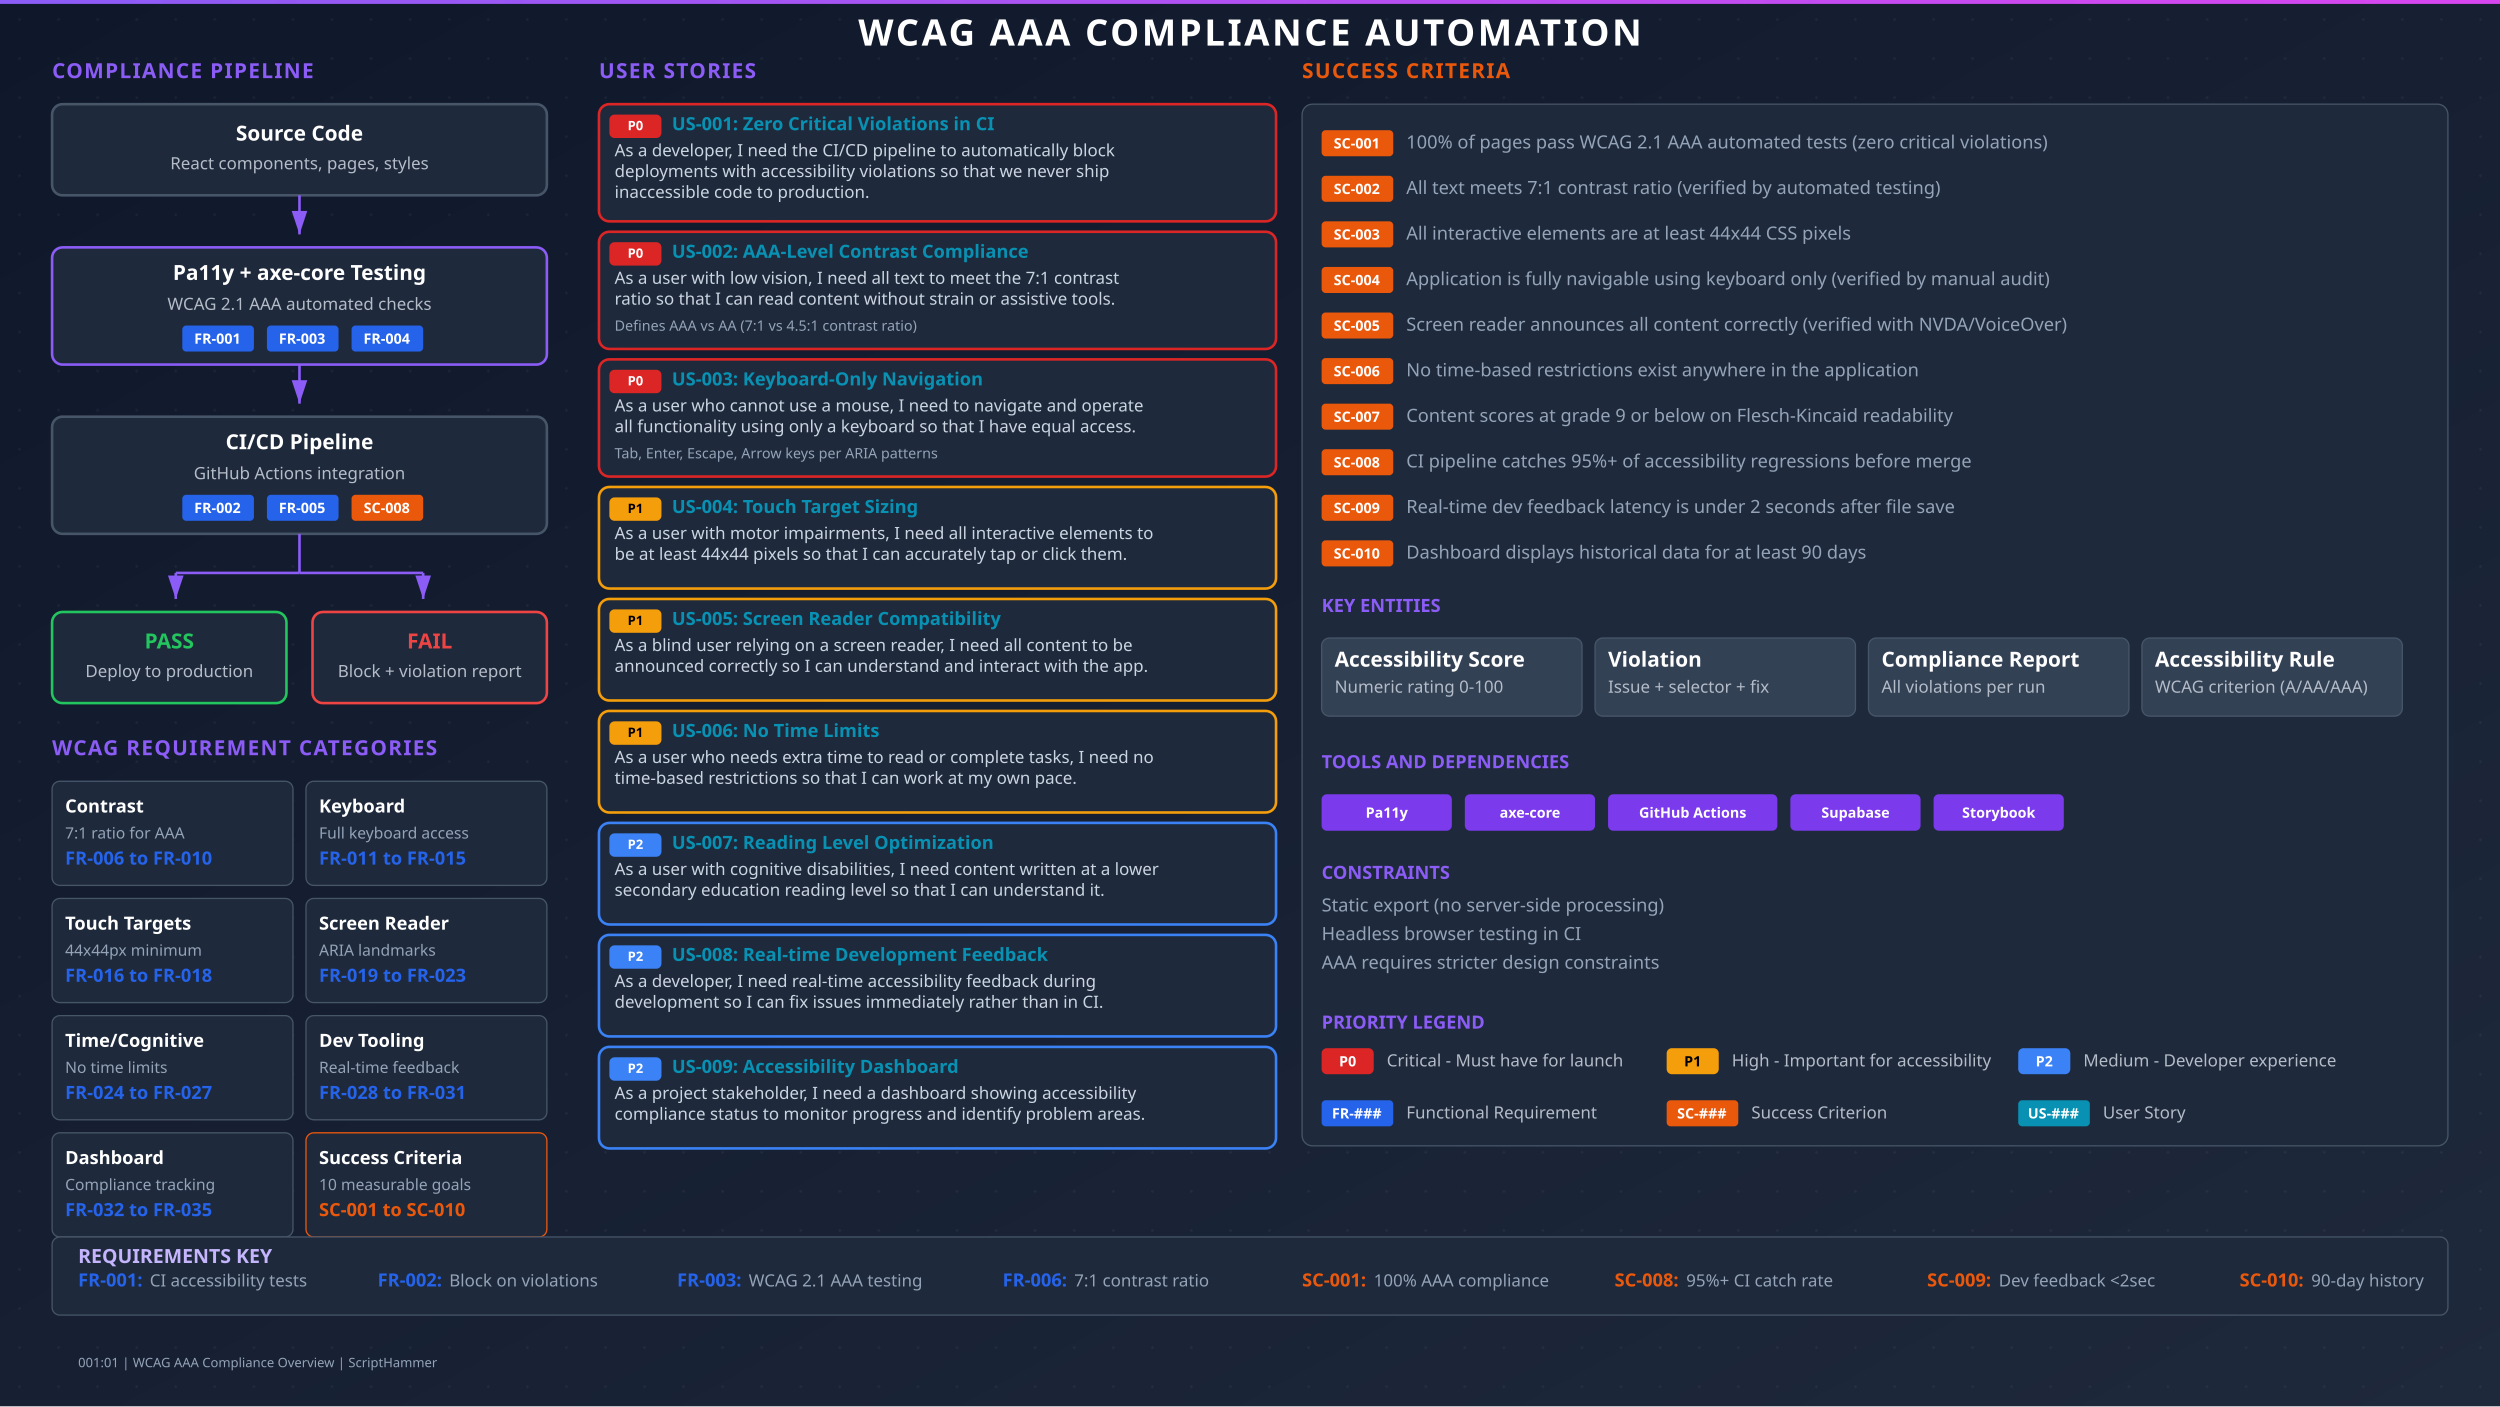
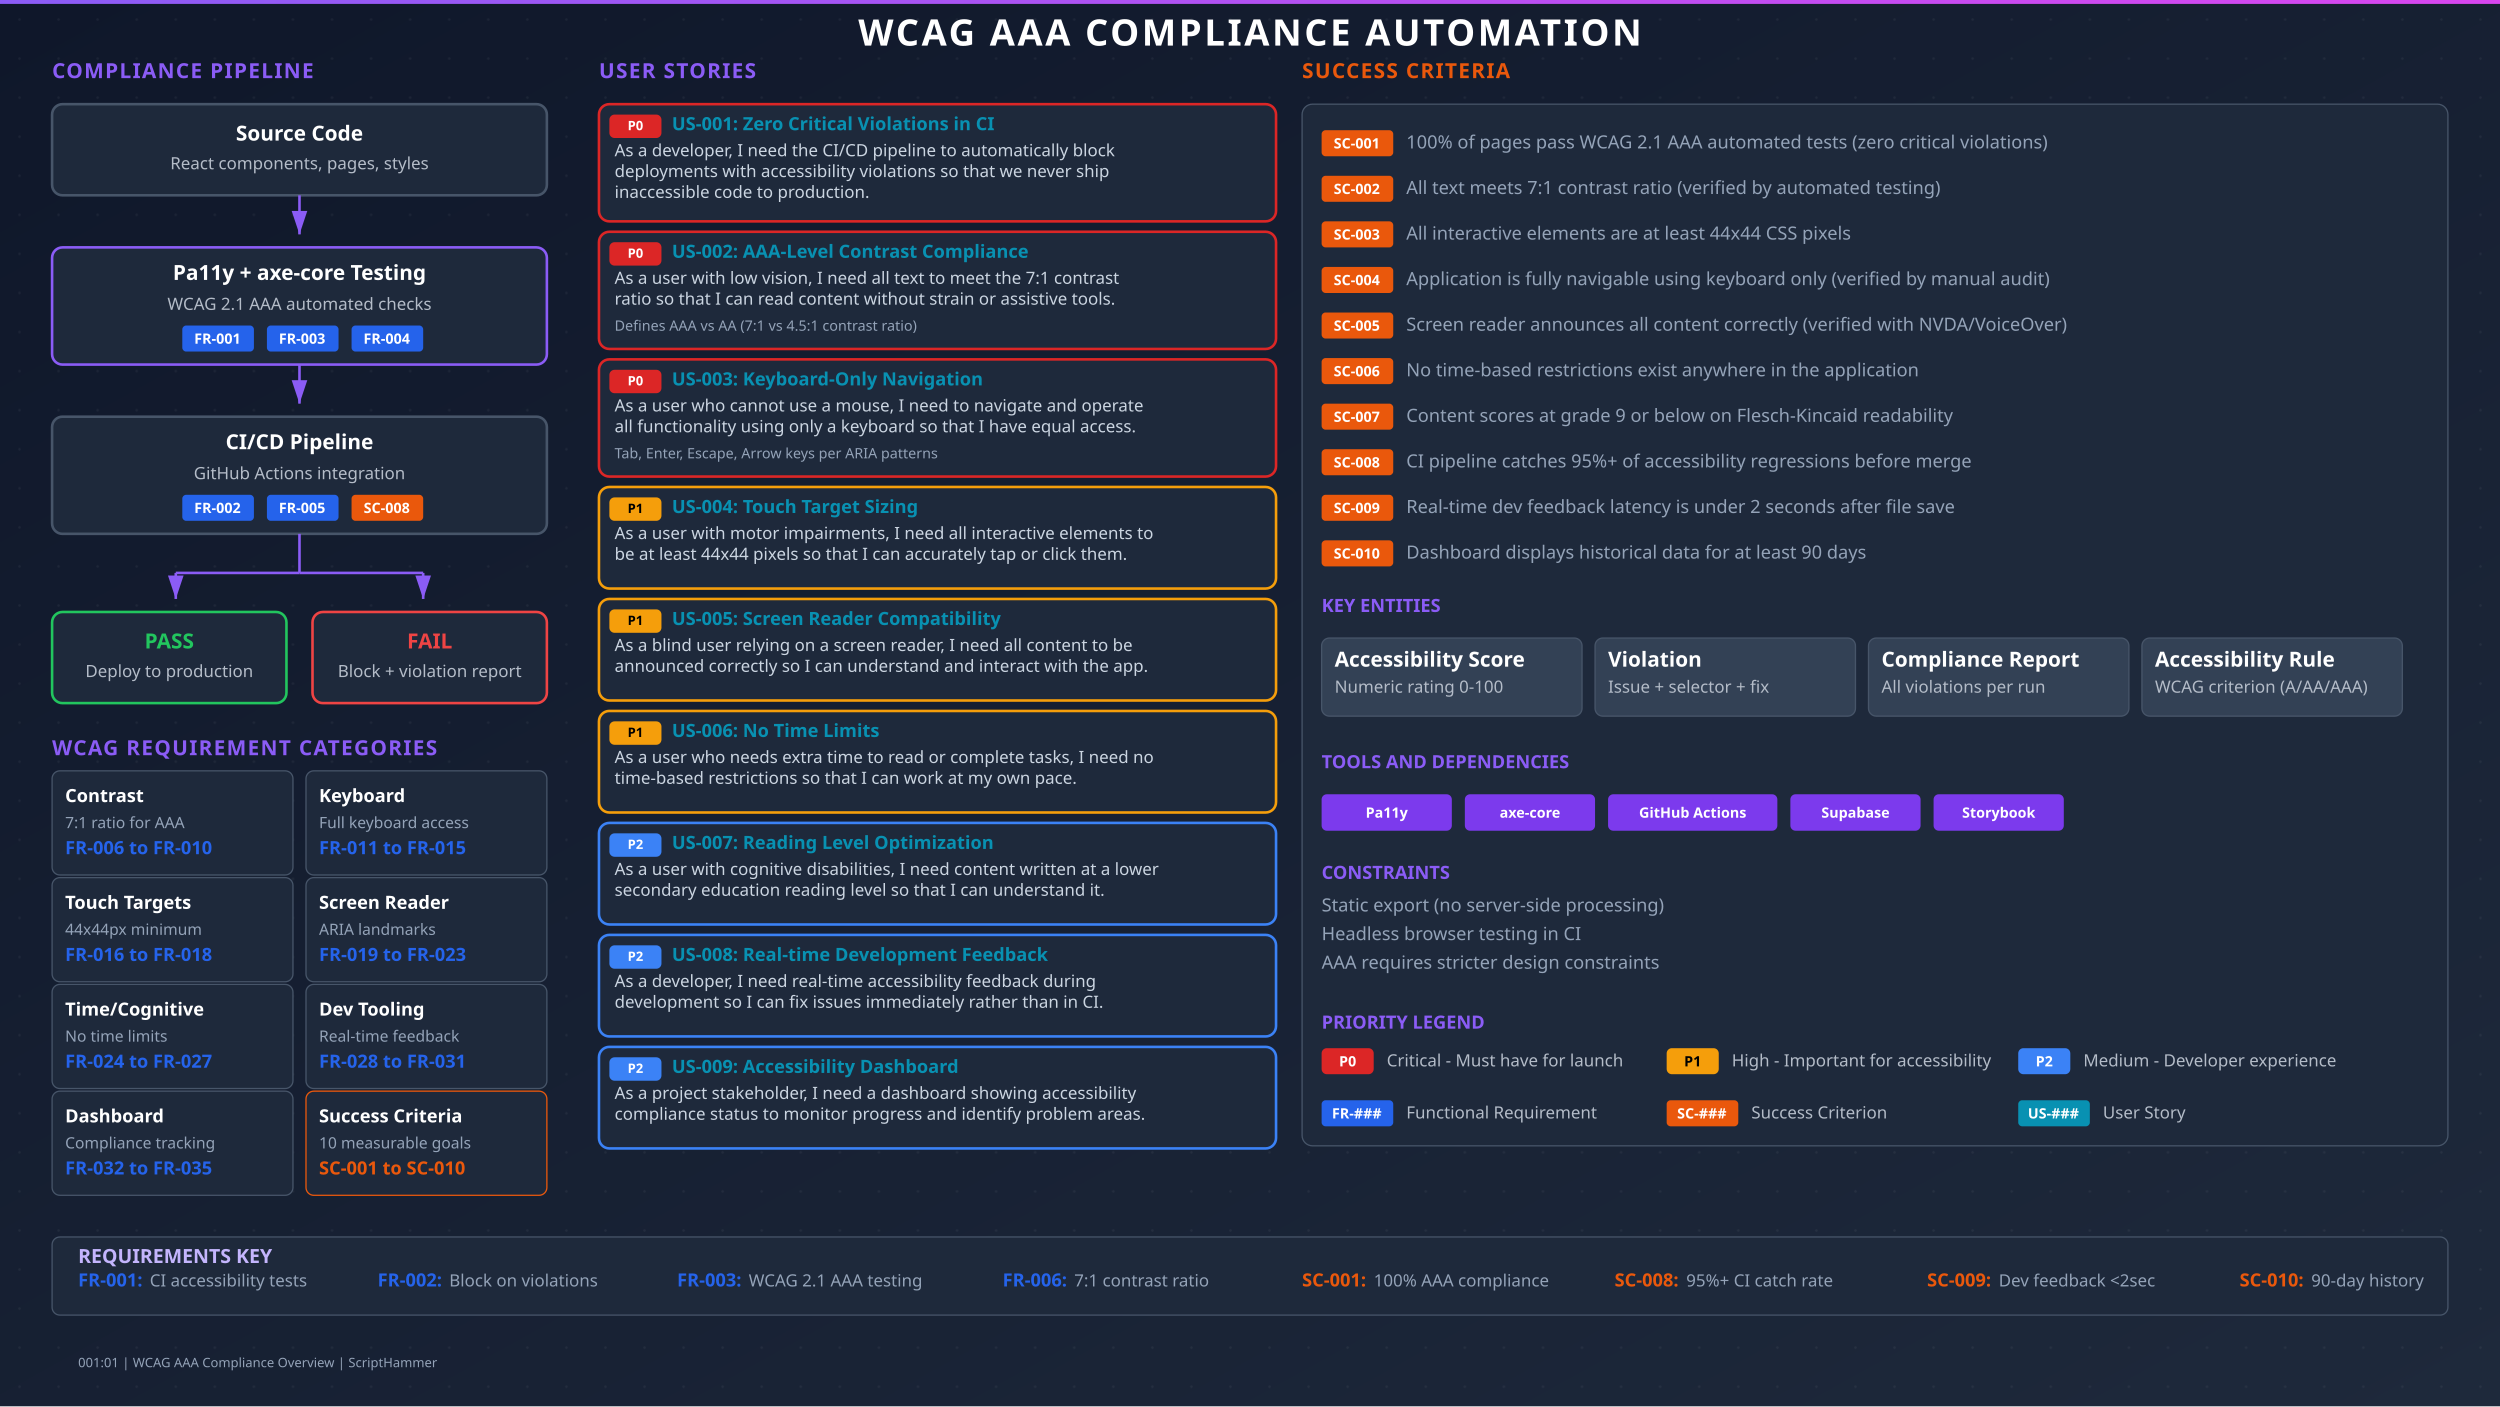
<svg xmlns="http://www.w3.org/2000/svg" viewBox="0 0 1920 1080" width="1920" height="1080">
  <defs>
    <linearGradient id="bgGrad" x1="0%" y1="0%" x2="100%" y2="100%">
      <stop offset="0%" style="stop-color:#0f172a" />
      <stop offset="100%" style="stop-color:#1e293b" />
    </linearGradient>
    <linearGradient id="accentGrad" x1="0%" y1="0%" x2="100%" y2="0%">
      <stop offset="0%" style="stop-color:#8b5cf6" />
      <stop offset="100%" style="stop-color:#d946ef" />
    </linearGradient>
    <marker id="arrow" markerWidth="10" markerHeight="10" refX="9" refY="3" orient="auto" markerUnits="strokeWidth">
      <path d="M0,0 L0,6 L9,3 z" fill="#8b5cf6" />
    </marker>
    <style>
      /* Typography - Dark Theme v4 LARGER - AAA compliant */
      .heading-lg { fill: #ffffff; font-family: system-ui, sans-serif; font-size: 28px; font-weight: bold; }
      .heading { fill: #ffffff; font-family: system-ui, sans-serif; font-size: 20px; font-weight: bold; }
      .heading-sm { fill: #ffffff; font-family: system-ui, sans-serif; font-size: 16px; font-weight: bold; }
      .text-md { fill: #cbd5e1; font-family: system-ui, sans-serif; font-size: 16px; }
      .text-sm { fill: #94a3b8; font-family: system-ui, sans-serif; font-size: 14px; }
      .text-muted { fill: #b4bcc8; font-family: system-ui, sans-serif; font-size: 13px; }
      .annotation { fill: #c4b5fd; font-family: system-ui, sans-serif; font-size: 14px; font-weight: bold; }
      /* Section labels */
      .section-label { fill: #8b5cf6; font-family: system-ui, sans-serif; font-size: 16px; font-weight: bold; letter-spacing: 1px; }
      /* Requirements Legend styles (dark theme) */
      .legend-header { fill: #c4b5fd; font-family: system-ui, sans-serif; font-size: 15px; font-weight: bold; }
      .legend-text { fill: #94a3b8; font-family: system-ui, sans-serif; font-size: 13px; }
      /* Tag styling - colorblind-friendly */
      .tag-base { font-family: system-ui, sans-serif; font-size: 14px; font-weight: bold; }
      .fr-tag { fill: #2563eb; }
      .sc-tag { fill: #ea580c; }
      .us-tag { fill: #0891b2; }
      /* User story card styling */
      .us-narrative { fill: #cbd5e1; font-family: system-ui, sans-serif; font-size: 13px; }
      .us-acceptance { fill: #94a3b8; font-family: system-ui, sans-serif; font-size: 11px; }
      /* Badge text */
      .badge { fill: #ffffff; font-family: system-ui, sans-serif; font-size: 11px; font-weight: bold; }
      /* Category card */
      .cat-title { fill: #ffffff; font-family: system-ui, sans-serif; font-size: 14px; font-weight: bold; }
      .cat-desc { fill: #94a3b8; font-family: system-ui, sans-serif; font-size: 12px; }
    </style>
  </defs>
  <rect width="1920" height="1080" fill="url(#bgGrad)" />
  <g opacity="0.05">
    <pattern id="dots" width="30" height="30" patternUnits="userSpaceOnUse">
      <circle cx="15" cy="15" r="1" fill="#fff" />
    </pattern>
    <rect width="1920" height="1080" fill="url(#dots)" />
  </g>
  <rect x="0" y="0" width="1920" height="3" fill="url(#accentGrad)" />
  <text x="960" y="35" text-anchor="middle" class="heading-lg" letter-spacing="2">WCAG AAA COMPLIANCE AUTOMATION</text>
  <g id="pipeline-section" transform="translate(40, 60)">
    <text x="0" y="0" class="section-label">COMPLIANCE PIPELINE</text>
    <g transform="translate(0, 20)">
      <rect width="380" height="70" rx="8" fill="#1e293b" stroke="#475569" stroke-width="2" />
      <text x="190" y="28" text-anchor="middle" class="heading-sm">Source Code</text>
      <text x="190" y="50" text-anchor="middle" class="text-muted">React components, pages, styles</text>
    </g>
    <line x1="190" y1="90" x2="190" y2="120" stroke="#8b5cf6" stroke-width="2" marker-end="url(#arrow)" />
    <g transform="translate(0, 130)">
      <rect width="380" height="90" rx="8" fill="#1e293b" stroke="#8b5cf6" stroke-width="2" />
      <text x="190" y="25" text-anchor="middle" class="heading-sm">Pa11y + axe-core Testing</text>
      <text x="190" y="48" text-anchor="middle" class="text-muted">WCAG 2.1 AAA automated checks</text>
      <a href="https://github.com/TortoiseWolfe/ScriptHammer/blob/main/features/foundation/001-wcag-aa-compliance/spec.md#functional-requirements" target="_blank">
        <g transform="translate(100, 60)">
          <rect width="55" height="20" rx="3" fill="#2563eb" />
          <text x="27" y="14" text-anchor="middle" class="badge">FR-001</text>
        </g>
      </a>
      <a href="https://github.com/TortoiseWolfe/ScriptHammer/blob/main/features/foundation/001-wcag-aa-compliance/spec.md#functional-requirements" target="_blank">
        <g transform="translate(165, 60)">
          <rect width="55" height="20" rx="3" fill="#2563eb" />
          <text x="27" y="14" text-anchor="middle" class="badge">FR-003</text>
        </g>
      </a>
      <a href="https://github.com/TortoiseWolfe/ScriptHammer/blob/main/features/foundation/001-wcag-aa-compliance/spec.md#functional-requirements" target="_blank">
        <g transform="translate(230, 60)">
          <rect width="55" height="20" rx="3" fill="#2563eb" />
          <text x="27" y="14" text-anchor="middle" class="badge">FR-004</text>
        </g>
      </a>
    </g>
    <line x1="190" y1="220" x2="190" y2="250" stroke="#8b5cf6" stroke-width="2" marker-end="url(#arrow)" />
    <g transform="translate(0, 260)">
      <rect width="380" height="90" rx="8" fill="#1e293b" stroke="#475569" stroke-width="2" />
      <text x="190" y="25" text-anchor="middle" class="heading-sm">CI/CD Pipeline</text>
      <text x="190" y="48" text-anchor="middle" class="text-muted">GitHub Actions integration</text>
      <a href="https://github.com/TortoiseWolfe/ScriptHammer/blob/main/features/foundation/001-wcag-aa-compliance/spec.md#functional-requirements" target="_blank">
        <g transform="translate(100, 60)">
          <rect width="55" height="20" rx="3" fill="#2563eb" />
          <text x="27" y="14" text-anchor="middle" class="badge">FR-002</text>
        </g>
      </a>
      <a href="https://github.com/TortoiseWolfe/ScriptHammer/blob/main/features/foundation/001-wcag-aa-compliance/spec.md#functional-requirements" target="_blank">
        <g transform="translate(165, 60)">
          <rect width="55" height="20" rx="3" fill="#2563eb" />
          <text x="27" y="14" text-anchor="middle" class="badge">FR-005</text>
        </g>
      </a>
      <a href="https://github.com/TortoiseWolfe/ScriptHammer/blob/main/features/foundation/001-wcag-aa-compliance/spec.md#success-criteria-mandatory" target="_blank">
        <g transform="translate(230, 60)">
          <rect width="55" height="20" rx="3" fill="#ea580c" />
          <text x="27" y="14" text-anchor="middle" class="badge">SC-008</text>
        </g>
      </a>
    </g>
    <line x1="190" y1="350" x2="190" y2="380" stroke="#8b5cf6" stroke-width="2" />
    <line x1="190" y1="380" x2="95" y2="380" stroke="#8b5cf6" stroke-width="2" />
    <line x1="190" y1="380" x2="285" y2="380" stroke="#8b5cf6" stroke-width="2" />
    <line x1="95" y1="380" x2="95" y2="400" stroke="#8b5cf6" stroke-width="2" marker-end="url(#arrow)" />
    <line x1="285" y1="380" x2="285" y2="400" stroke="#8b5cf6" stroke-width="2" marker-end="url(#arrow)" />
    <g transform="translate(0, 410)">
      <rect width="180" height="70" rx="8" fill="#1e293b" stroke="#22c55e" stroke-width="2" />
      <text x="90" y="28" text-anchor="middle" fill="#22c55e" font-family="system-ui, sans-serif" font-size="16px" font-weight="bold">PASS</text>
      <text x="90" y="50" text-anchor="middle" class="text-muted">Deploy to production</text>
    </g>
    <g transform="translate(200, 410)">
      <rect width="180" height="70" rx="8" fill="#1e293b" stroke="#ef4444" stroke-width="2" />
      <text x="90" y="28" text-anchor="middle" fill="#ef4444" font-family="system-ui, sans-serif" font-size="16px" font-weight="bold">FAIL</text>
      <text x="90" y="50" text-anchor="middle" class="text-muted">Block + violation report</text>
    </g>
  </g>
  <g id="categories-section" transform="translate(40, 580)">
    <text x="0" y="0" class="section-label">WCAG REQUIREMENT CATEGORIES</text>
    <a href="https://github.com/TortoiseWolfe/ScriptHammer/blob/main/features/foundation/001-wcag-aa-compliance/spec.md#functional-requirements" target="_blank">
-       <g transform="translate(0, 20)">
+       <g transform="translate(0, 12)">
        <rect width="185" height="80" rx="6" fill="#1e293b" stroke="#475569" />
        <text x="10" y="24" class="cat-title">Contrast</text>
        <text x="10" y="44" class="cat-desc">7:1 ratio for AAA</text>
        <text x="10" y="64" class="tag-base fr-tag" font-size="12">FR-006 to FR-010</text>
      </g>
    </a>
    <a href="https://github.com/TortoiseWolfe/ScriptHammer/blob/main/features/foundation/001-wcag-aa-compliance/spec.md#functional-requirements" target="_blank">
-       <g transform="translate(195, 20)">
+       <g transform="translate(195, 12)">
        <rect width="185" height="80" rx="6" fill="#1e293b" stroke="#475569" />
        <text x="10" y="24" class="cat-title">Keyboard</text>
        <text x="10" y="44" class="cat-desc">Full keyboard access</text>
        <text x="10" y="64" class="tag-base fr-tag" font-size="12">FR-011 to FR-015</text>
      </g>
    </a>
    <a href="https://github.com/TortoiseWolfe/ScriptHammer/blob/main/features/foundation/001-wcag-aa-compliance/spec.md#functional-requirements" target="_blank">
-       <g transform="translate(0, 110)">
+       <g transform="translate(0, 94)">
        <rect width="185" height="80" rx="6" fill="#1e293b" stroke="#475569" />
        <text x="10" y="24" class="cat-title">Touch Targets</text>
        <text x="10" y="44" class="cat-desc">44x44px minimum</text>
        <text x="10" y="64" class="tag-base fr-tag" font-size="12">FR-016 to FR-018</text>
      </g>
    </a>
    <a href="https://github.com/TortoiseWolfe/ScriptHammer/blob/main/features/foundation/001-wcag-aa-compliance/spec.md#functional-requirements" target="_blank">
-       <g transform="translate(195, 110)">
+       <g transform="translate(195, 94)">
        <rect width="185" height="80" rx="6" fill="#1e293b" stroke="#475569" />
        <text x="10" y="24" class="cat-title">Screen Reader</text>
        <text x="10" y="44" class="cat-desc">ARIA landmarks</text>
        <text x="10" y="64" class="tag-base fr-tag" font-size="12">FR-019 to FR-023</text>
      </g>
    </a>
    <a href="https://github.com/TortoiseWolfe/ScriptHammer/blob/main/features/foundation/001-wcag-aa-compliance/spec.md#functional-requirements" target="_blank">
-       <g transform="translate(0, 200)">
+       <g transform="translate(0, 176)">
        <rect width="185" height="80" rx="6" fill="#1e293b" stroke="#475569" />
        <text x="10" y="24" class="cat-title">Time/Cognitive</text>
        <text x="10" y="44" class="cat-desc">No time limits</text>
        <text x="10" y="64" class="tag-base fr-tag" font-size="12">FR-024 to FR-027</text>
      </g>
    </a>
    <a href="https://github.com/TortoiseWolfe/ScriptHammer/blob/main/features/foundation/001-wcag-aa-compliance/spec.md#functional-requirements" target="_blank">
-       <g transform="translate(195, 200)">
+       <g transform="translate(195, 176)">
        <rect width="185" height="80" rx="6" fill="#1e293b" stroke="#475569" />
        <text x="10" y="24" class="cat-title">Dev Tooling</text>
        <text x="10" y="44" class="cat-desc">Real-time feedback</text>
        <text x="10" y="64" class="tag-base fr-tag" font-size="12">FR-028 to FR-031</text>
      </g>
    </a>
    <a href="https://github.com/TortoiseWolfe/ScriptHammer/blob/main/features/foundation/001-wcag-aa-compliance/spec.md#functional-requirements" target="_blank">
-       <g transform="translate(0, 290)">
+       <g transform="translate(0, 258)">
        <rect width="185" height="80" rx="6" fill="#1e293b" stroke="#475569" />
        <text x="10" y="24" class="cat-title">Dashboard</text>
        <text x="10" y="44" class="cat-desc">Compliance tracking</text>
        <text x="10" y="64" class="tag-base fr-tag" font-size="12">FR-032 to FR-035</text>
      </g>
    </a>
    <a href="https://github.com/TortoiseWolfe/ScriptHammer/blob/main/features/foundation/001-wcag-aa-compliance/spec.md#success-criteria-mandatory" target="_blank">
-       <g transform="translate(195, 290)">
+       <g transform="translate(195, 258)">
        <rect width="185" height="80" rx="6" fill="#1e293b" stroke="#ea580c" />
        <text x="10" y="24" class="cat-title">Success Criteria</text>
        <text x="10" y="44" class="cat-desc">10 measurable goals</text>
        <text x="10" y="64" class="tag-base sc-tag" font-size="12">SC-001 to SC-010</text>
      </g>
    </a>
  </g>
  <g id="user-stories-section" transform="translate(460, 60)">
    <text x="0" y="0" fill="#8b5cf6" font-family="system-ui, sans-serif" font-size="16px" font-weight="bold" letter-spacing="1">USER STORIES</text>
    <a href="https://github.com/TortoiseWolfe/ScriptHammer/blob/main/features/foundation/001-wcag-aa-compliance/spec.md#user-story-1---zero-critical-violations-in-ci-priority-p0" target="_blank">
      <g transform="translate(0, 20)">
        <rect width="520" height="90" rx="8" fill="#1e293b" stroke="#dc2626" stroke-width="2" />
        <rect x="8" y="8" width="40" height="18" rx="4" fill="#dc2626" />
        <text x="28" y="20" fill="#fff" font-family="system-ui, sans-serif" font-size="10" font-weight="bold" text-anchor="middle">P0</text>
        <text x="56" y="20" class="us-tag tag-base">US-001: Zero Critical Violations in CI</text>
        <text x="12" y="40" class="us-narrative">As a developer, I need the CI/CD pipeline to automatically block</text>
        <text x="12" y="56" class="us-narrative">deployments with accessibility violations so that we never ship</text>
        <text x="12" y="72" class="us-narrative">inaccessible code to production.</text>
      </g>
    </a>
    <a href="https://github.com/TortoiseWolfe/ScriptHammer/blob/main/features/foundation/001-wcag-aa-compliance/spec.md#user-story-2---aaa-level-contrast-compliance-priority-p0" target="_blank">
      <g transform="translate(0, 118)">
        <rect width="520" height="90" rx="8" fill="#1e293b" stroke="#dc2626" stroke-width="2" />
        <rect x="8" y="8" width="40" height="18" rx="4" fill="#dc2626" />
        <text x="28" y="20" fill="#fff" font-family="system-ui, sans-serif" font-size="10" font-weight="bold" text-anchor="middle">P0</text>
        <text x="56" y="20" class="us-tag tag-base">US-002: AAA-Level Contrast Compliance</text>
        <text x="12" y="40" class="us-narrative">As a user with low vision, I need all text to meet the 7:1 contrast</text>
        <text x="12" y="56" class="us-narrative">ratio so that I can read content without strain or assistive tools.</text>
        <text x="12" y="76" class="us-acceptance">Defines AAA vs AA (7:1 vs 4.5:1 contrast ratio)</text>
      </g>
    </a>
    <a href="https://github.com/TortoiseWolfe/ScriptHammer/blob/main/features/foundation/001-wcag-aa-compliance/spec.md#user-story-3---keyboard-only-navigation-priority-p0" target="_blank">
      <g transform="translate(0, 216)">
        <rect width="520" height="90" rx="8" fill="#1e293b" stroke="#dc2626" stroke-width="2" />
        <rect x="8" y="8" width="40" height="18" rx="4" fill="#dc2626" />
        <text x="28" y="20" fill="#fff" font-family="system-ui, sans-serif" font-size="10" font-weight="bold" text-anchor="middle">P0</text>
        <text x="56" y="20" class="us-tag tag-base">US-003: Keyboard-Only Navigation</text>
        <text x="12" y="40" class="us-narrative">As a user who cannot use a mouse, I need to navigate and operate</text>
        <text x="12" y="56" class="us-narrative">all functionality using only a keyboard so that I have equal access.</text>
        <text x="12" y="76" class="us-acceptance">Tab, Enter, Escape, Arrow keys per ARIA patterns</text>
      </g>
    </a>
    <a href="https://github.com/TortoiseWolfe/ScriptHammer/blob/main/features/foundation/001-wcag-aa-compliance/spec.md#user-story-4---touch-target-sizing-priority-p1" target="_blank">
      <g transform="translate(0, 314)">
        <rect width="520" height="78" rx="8" fill="#1e293b" stroke="#f59e0b" stroke-width="2" />
        <rect x="8" y="8" width="40" height="18" rx="4" fill="#f59e0b" />
        <text x="28" y="20" fill="#000" font-family="system-ui, sans-serif" font-size="10" font-weight="bold" text-anchor="middle">P1</text>
        <text x="56" y="20" class="us-tag tag-base">US-004: Touch Target Sizing</text>
        <text x="12" y="40" class="us-narrative">As a user with motor impairments, I need all interactive elements to</text>
        <text x="12" y="56" class="us-narrative">be at least 44x44 pixels so that I can accurately tap or click them.</text>
      </g>
    </a>
    <a href="https://github.com/TortoiseWolfe/ScriptHammer/blob/main/features/foundation/001-wcag-aa-compliance/spec.md#user-story-5---screen-reader-compatibility-priority-p1" target="_blank">
      <g transform="translate(0, 400)">
        <rect width="520" height="78" rx="8" fill="#1e293b" stroke="#f59e0b" stroke-width="2" />
        <rect x="8" y="8" width="40" height="18" rx="4" fill="#f59e0b" />
        <text x="28" y="20" fill="#000" font-family="system-ui, sans-serif" font-size="10" font-weight="bold" text-anchor="middle">P1</text>
        <text x="56" y="20" class="us-tag tag-base">US-005: Screen Reader Compatibility</text>
        <text x="12" y="40" class="us-narrative">As a blind user relying on a screen reader, I need all content to be</text>
        <text x="12" y="56" class="us-narrative">announced correctly so I can understand and interact with the app.</text>
      </g>
    </a>
    <a href="https://github.com/TortoiseWolfe/ScriptHammer/blob/main/features/foundation/001-wcag-aa-compliance/spec.md#user-story-6---no-time-limits-priority-p1" target="_blank">
      <g transform="translate(0, 486)">
        <rect width="520" height="78" rx="8" fill="#1e293b" stroke="#f59e0b" stroke-width="2" />
        <rect x="8" y="8" width="40" height="18" rx="4" fill="#f59e0b" />
        <text x="28" y="20" fill="#000" font-family="system-ui, sans-serif" font-size="10" font-weight="bold" text-anchor="middle">P1</text>
        <text x="56" y="20" class="us-tag tag-base">US-006: No Time Limits</text>
        <text x="12" y="40" class="us-narrative">As a user who needs extra time to read or complete tasks, I need no</text>
        <text x="12" y="56" class="us-narrative">time-based restrictions so that I can work at my own pace.</text>
      </g>
    </a>
    <a href="https://github.com/TortoiseWolfe/ScriptHammer/blob/main/features/foundation/001-wcag-aa-compliance/spec.md#user-story-7---reading-level-optimization-priority-p2" target="_blank">
      <g transform="translate(0, 572)">
        <rect width="520" height="78" rx="8" fill="#1e293b" stroke="#3b82f6" stroke-width="2" />
        <rect x="8" y="8" width="40" height="18" rx="4" fill="#3b82f6" />
        <text x="28" y="20" fill="#fff" font-family="system-ui, sans-serif" font-size="10" font-weight="bold" text-anchor="middle">P2</text>
        <text x="56" y="20" class="us-tag tag-base">US-007: Reading Level Optimization</text>
        <text x="12" y="40" class="us-narrative">As a user with cognitive disabilities, I need content written at a lower</text>
        <text x="12" y="56" class="us-narrative">secondary education reading level so that I can understand it.</text>
      </g>
    </a>
    <a href="https://github.com/TortoiseWolfe/ScriptHammer/blob/main/features/foundation/001-wcag-aa-compliance/spec.md#user-story-8---real-time-development-feedback-priority-p2" target="_blank">
      <g transform="translate(0, 658)">
        <rect width="520" height="78" rx="8" fill="#1e293b" stroke="#3b82f6" stroke-width="2" />
        <rect x="8" y="8" width="40" height="18" rx="4" fill="#3b82f6" />
        <text x="28" y="20" fill="#fff" font-family="system-ui, sans-serif" font-size="10" font-weight="bold" text-anchor="middle">P2</text>
        <text x="56" y="20" class="us-tag tag-base">US-008: Real-time Development Feedback</text>
        <text x="12" y="40" class="us-narrative">As a developer, I need real-time accessibility feedback during</text>
        <text x="12" y="56" class="us-narrative">development so I can fix issues immediately rather than in CI.</text>
      </g>
    </a>
    <a href="https://github.com/TortoiseWolfe/ScriptHammer/blob/main/features/foundation/001-wcag-aa-compliance/spec.md#user-story-9---accessibility-dashboard-priority-p2" target="_blank">
      <g transform="translate(0, 744)">
        <rect width="520" height="78" rx="8" fill="#1e293b" stroke="#3b82f6" stroke-width="2" />
        <rect x="8" y="8" width="40" height="18" rx="4" fill="#3b82f6" />
        <text x="28" y="20" fill="#fff" font-family="system-ui, sans-serif" font-size="10" font-weight="bold" text-anchor="middle">P2</text>
        <text x="56" y="20" class="us-tag tag-base">US-009: Accessibility Dashboard</text>
        <text x="12" y="40" class="us-narrative">As a project stakeholder, I need a dashboard showing accessibility</text>
        <text x="12" y="56" class="us-narrative">compliance status to monitor progress and identify problem areas.</text>
      </g>
    </a>
  </g>
  <g id="success-criteria" transform="translate(1000, 60)">
    <text x="0" y="0" fill="#ea580c" font-family="system-ui, sans-serif" font-size="16px" font-weight="bold" letter-spacing="1">SUCCESS CRITERIA</text>
    <g transform="translate(0, 20)">
      <rect width="880" height="800" rx="8" fill="#1e293b" stroke="#475569" />
      <a href="https://github.com/TortoiseWolfe/ScriptHammer/blob/main/features/foundation/001-wcag-aa-compliance/spec.md#success-criteria-mandatory" target="_blank">
        <g transform="translate(15, 20)">
          <rect width="55" height="20" rx="3" fill="#ea580c" />
          <text x="27" y="14" text-anchor="middle" class="badge">SC-001</text>
          <text x="65" y="14" class="text-sm">100% of pages pass WCAG 2.1 AAA automated tests (zero critical violations)</text>
        </g>
      </a>
      <a href="https://github.com/TortoiseWolfe/ScriptHammer/blob/main/features/foundation/001-wcag-aa-compliance/spec.md#success-criteria-mandatory" target="_blank">
        <g transform="translate(15, 55)">
          <rect width="55" height="20" rx="3" fill="#ea580c" />
          <text x="27" y="14" text-anchor="middle" class="badge">SC-002</text>
          <text x="65" y="14" class="text-sm">All text meets 7:1 contrast ratio (verified by automated testing)</text>
        </g>
      </a>
      <a href="https://github.com/TortoiseWolfe/ScriptHammer/blob/main/features/foundation/001-wcag-aa-compliance/spec.md#success-criteria-mandatory" target="_blank">
        <g transform="translate(15, 90)">
          <rect width="55" height="20" rx="3" fill="#ea580c" />
          <text x="27" y="14" text-anchor="middle" class="badge">SC-003</text>
          <text x="65" y="14" class="text-sm">All interactive elements are at least 44x44 CSS pixels</text>
        </g>
      </a>
      <a href="https://github.com/TortoiseWolfe/ScriptHammer/blob/main/features/foundation/001-wcag-aa-compliance/spec.md#success-criteria-mandatory" target="_blank">
        <g transform="translate(15, 125)">
          <rect width="55" height="20" rx="3" fill="#ea580c" />
          <text x="27" y="14" text-anchor="middle" class="badge">SC-004</text>
          <text x="65" y="14" class="text-sm">Application is fully navigable using keyboard only (verified by manual audit)</text>
        </g>
      </a>
      <a href="https://github.com/TortoiseWolfe/ScriptHammer/blob/main/features/foundation/001-wcag-aa-compliance/spec.md#success-criteria-mandatory" target="_blank">
        <g transform="translate(15, 160)">
          <rect width="55" height="20" rx="3" fill="#ea580c" />
          <text x="27" y="14" text-anchor="middle" class="badge">SC-005</text>
          <text x="65" y="14" class="text-sm">Screen reader announces all content correctly (verified with NVDA/VoiceOver)</text>
        </g>
      </a>
      <a href="https://github.com/TortoiseWolfe/ScriptHammer/blob/main/features/foundation/001-wcag-aa-compliance/spec.md#success-criteria-mandatory" target="_blank">
        <g transform="translate(15, 195)">
          <rect width="55" height="20" rx="3" fill="#ea580c" />
          <text x="27" y="14" text-anchor="middle" class="badge">SC-006</text>
          <text x="65" y="14" class="text-sm">No time-based restrictions exist anywhere in the application</text>
        </g>
      </a>
      <a href="https://github.com/TortoiseWolfe/ScriptHammer/blob/main/features/foundation/001-wcag-aa-compliance/spec.md#success-criteria-mandatory" target="_blank">
        <g transform="translate(15, 230)">
          <rect width="55" height="20" rx="3" fill="#ea580c" />
          <text x="27" y="14" text-anchor="middle" class="badge">SC-007</text>
          <text x="65" y="14" class="text-sm">Content scores at grade 9 or below on Flesch-Kincaid readability</text>
        </g>
      </a>
      <a href="https://github.com/TortoiseWolfe/ScriptHammer/blob/main/features/foundation/001-wcag-aa-compliance/spec.md#success-criteria-mandatory" target="_blank">
        <g transform="translate(15, 265)">
          <rect width="55" height="20" rx="3" fill="#ea580c" />
          <text x="27" y="14" text-anchor="middle" class="badge">SC-008</text>
          <text x="65" y="14" class="text-sm">CI pipeline catches 95%+ of accessibility regressions before merge</text>
        </g>
      </a>
      <a href="https://github.com/TortoiseWolfe/ScriptHammer/blob/main/features/foundation/001-wcag-aa-compliance/spec.md#success-criteria-mandatory" target="_blank">
        <g transform="translate(15, 300)">
          <rect width="55" height="20" rx="3" fill="#ea580c" />
          <text x="27" y="14" text-anchor="middle" class="badge">SC-009</text>
          <text x="65" y="14" class="text-sm">Real-time dev feedback latency is under 2 seconds after file save</text>
        </g>
      </a>
      <a href="https://github.com/TortoiseWolfe/ScriptHammer/blob/main/features/foundation/001-wcag-aa-compliance/spec.md#success-criteria-mandatory" target="_blank">
        <g transform="translate(15, 335)">
          <rect width="55" height="20" rx="3" fill="#ea580c" />
          <text x="27" y="14" text-anchor="middle" class="badge">SC-010</text>
          <text x="65" y="14" class="text-sm">Dashboard displays historical data for at least 90 days</text>
        </g>
      </a>
      <text x="15" y="390" fill="#8b5cf6" font-family="system-ui, sans-serif" font-size="14px" font-weight="bold">KEY ENTITIES</text>
      <g transform="translate(15, 410)">
        <rect width="200" height="60" rx="6" fill="#334155" stroke="#475569" />
        <text x="10" y="22" class="heading-sm" font-size="13">Accessibility Score</text>
        <text x="10" y="42" class="text-muted" font-size="11">Numeric rating 0-100</text>
      </g>
      <g transform="translate(225, 410)">
        <rect width="200" height="60" rx="6" fill="#334155" stroke="#475569" />
        <text x="10" y="22" class="heading-sm" font-size="13">Violation</text>
        <text x="10" y="42" class="text-muted" font-size="11">Issue + selector + fix</text>
      </g>
      <g transform="translate(435, 410)">
        <rect width="200" height="60" rx="6" fill="#334155" stroke="#475569" />
        <text x="10" y="22" class="heading-sm" font-size="13">Compliance Report</text>
        <text x="10" y="42" class="text-muted" font-size="11">All violations per run</text>
      </g>
      <g transform="translate(645, 410)">
        <rect width="200" height="60" rx="6" fill="#334155" stroke="#475569" />
        <text x="10" y="22" class="heading-sm" font-size="13">Accessibility Rule</text>
        <text x="10" y="42" class="text-muted" font-size="11">WCAG criterion (A/AA/AAA)</text>
      </g>
      <text x="15" y="510" fill="#8b5cf6" font-family="system-ui, sans-serif" font-size="14px" font-weight="bold">TOOLS AND DEPENDENCIES</text>
      <g transform="translate(15, 530)">
        <rect x="0" y="0" width="100" height="28" rx="4" fill="#7c3aed" />
        <text x="50" y="18" text-anchor="middle" class="badge">Pa11y</text>
      </g>
      <g transform="translate(125, 530)">
        <rect x="0" y="0" width="100" height="28" rx="4" fill="#7c3aed" />
        <text x="50" y="18" text-anchor="middle" class="badge">axe-core</text>
      </g>
      <g transform="translate(235, 530)">
        <rect x="0" y="0" width="130" height="28" rx="4" fill="#7c3aed" />
        <text x="65" y="18" text-anchor="middle" class="badge">GitHub Actions</text>
      </g>
      <g transform="translate(375, 530)">
        <rect x="0" y="0" width="100" height="28" rx="4" fill="#7c3aed" />
        <text x="50" y="18" text-anchor="middle" class="badge">Supabase</text>
      </g>
      <g transform="translate(485, 530)">
        <rect x="0" y="0" width="100" height="28" rx="4" fill="#7c3aed" />
        <text x="50" y="18" text-anchor="middle" class="badge">Storybook</text>
      </g>
      <text x="15" y="595" fill="#8b5cf6" font-family="system-ui, sans-serif" font-size="14px" font-weight="bold">CONSTRAINTS</text>
      <text x="15" y="620" class="text-sm">Static export (no server-side processing)</text>
      <text x="15" y="642" class="text-sm">Headless browser testing in CI</text>
      <text x="15" y="664" class="text-sm">AAA requires stricter design constraints</text>
      <text x="15" y="710" fill="#8b5cf6" font-family="system-ui, sans-serif" font-size="14px" font-weight="bold">PRIORITY LEGEND</text>
      <g transform="translate(15, 725)">
        <rect width="40" height="20" rx="4" fill="#dc2626" />
        <text x="20" y="14" text-anchor="middle" class="badge">P0</text>
        <text x="50" y="14" class="text-muted">Critical - Must have for launch</text>
      </g>
      <g transform="translate(280, 725)">
        <rect width="40" height="20" rx="4" fill="#f59e0b" />
        <text x="20" y="14" text-anchor="middle" fill="#000" font-family="system-ui, sans-serif" font-size="11" font-weight="bold">P1</text>
        <text x="50" y="14" class="text-muted">High - Important for accessibility</text>
      </g>
      <g transform="translate(550, 725)">
        <rect width="40" height="20" rx="4" fill="#3b82f6" />
        <text x="20" y="14" text-anchor="middle" class="badge">P2</text>
        <text x="50" y="14" class="text-muted">Medium - Developer experience</text>
      </g>
      <g transform="translate(15, 765)">
        <rect width="55" height="20" rx="3" fill="#2563eb" />
        <text x="27" y="14" text-anchor="middle" class="badge">FR-###</text>
        <text x="65" y="14" class="text-muted">Functional Requirement</text>
      </g>
      <g transform="translate(280, 765)">
        <rect width="55" height="20" rx="3" fill="#ea580c" />
        <text x="27" y="14" text-anchor="middle" class="badge">SC-###</text>
        <text x="65" y="14" class="text-muted">Success Criterion</text>
      </g>
      <g transform="translate(550, 765)">
        <rect width="55" height="20" rx="3" fill="#0891b2" />
        <text x="27" y="14" text-anchor="middle" class="badge">US-###</text>
        <text x="65" y="14" class="text-muted">User Story</text>
      </g>
    </g>
  </g>
  <g id="requirements-legend" transform="translate(40, 950)">
    <rect width="1840" height="60" rx="6" fill="#1e293b" stroke="#475569" />
    <text x="20" y="20" class="legend-header">REQUIREMENTS KEY</text>
    <g transform="translate(20, 38)">
      <a href="https://github.com/TortoiseWolfe/ScriptHammer/blob/main/features/foundation/001-wcag-aa-compliance/spec.md#functional-requirements" target="_blank">
        <text x="0" class="tag-base fr-tag">FR-001:</text>
        <text x="55" class="legend-text">CI accessibility tests</text>
      </a>
      <a href="https://github.com/TortoiseWolfe/ScriptHammer/blob/main/features/foundation/001-wcag-aa-compliance/spec.md#functional-requirements" target="_blank">
        <text x="230" class="tag-base fr-tag">FR-002:</text>
        <text x="285" class="legend-text">Block on violations</text>
      </a>
      <a href="https://github.com/TortoiseWolfe/ScriptHammer/blob/main/features/foundation/001-wcag-aa-compliance/spec.md#functional-requirements" target="_blank">
        <text x="460" class="tag-base fr-tag">FR-003:</text>
        <text x="515" class="legend-text">WCAG 2.1 AAA testing</text>
      </a>
      <a href="https://github.com/TortoiseWolfe/ScriptHammer/blob/main/features/foundation/001-wcag-aa-compliance/spec.md#functional-requirements" target="_blank">
        <text x="710" class="tag-base fr-tag">FR-006:</text>
        <text x="765" class="legend-text">7:1 contrast ratio</text>
      </a>
      <a href="https://github.com/TortoiseWolfe/ScriptHammer/blob/main/features/foundation/001-wcag-aa-compliance/spec.md#success-criteria-mandatory" target="_blank">
        <text x="940" class="tag-base sc-tag">SC-001:</text>
        <text x="995" class="legend-text">100% AAA compliance</text>
      </a>
      <a href="https://github.com/TortoiseWolfe/ScriptHammer/blob/main/features/foundation/001-wcag-aa-compliance/spec.md#success-criteria-mandatory" target="_blank">
        <text x="1180" class="tag-base sc-tag">SC-008:</text>
        <text x="1235" class="legend-text">95%+ CI catch rate</text>
      </a>
      <a href="https://github.com/TortoiseWolfe/ScriptHammer/blob/main/features/foundation/001-wcag-aa-compliance/spec.md#success-criteria-mandatory" target="_blank">
        <text x="1420" class="tag-base sc-tag">SC-009:</text>
        <text x="1475" class="legend-text">Dev feedback &lt;2sec</text>
      </a>
      <a href="https://github.com/TortoiseWolfe/ScriptHammer/blob/main/features/foundation/001-wcag-aa-compliance/spec.md#success-criteria-mandatory" target="_blank">
        <text x="1660" class="tag-base sc-tag">SC-010:</text>
        <text x="1715" class="legend-text">90-day history</text>
      </a>
    </g>
  </g>
  <text x="60" y="1050" text-anchor="start" fill="#94a3b8" font-family="system-ui, sans-serif" font-size="10">001:01 | WCAG AAA Compliance Overview | ScriptHammer</text>
</svg>
